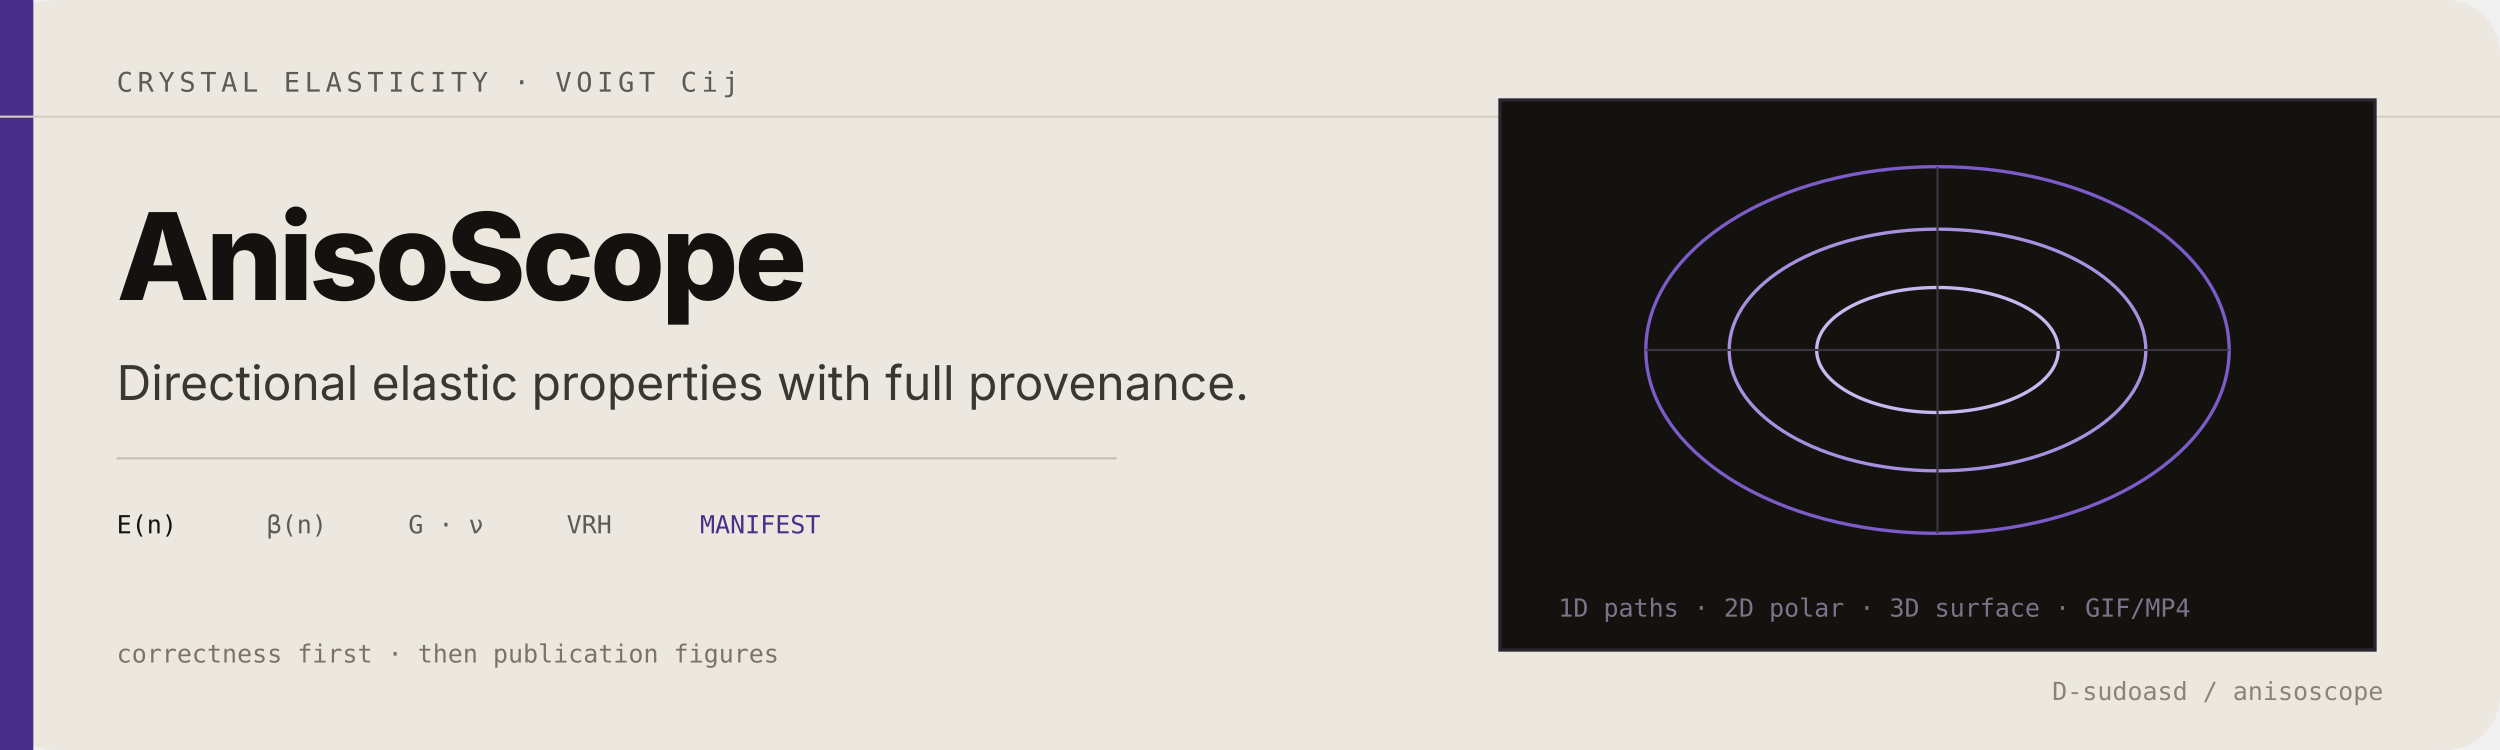
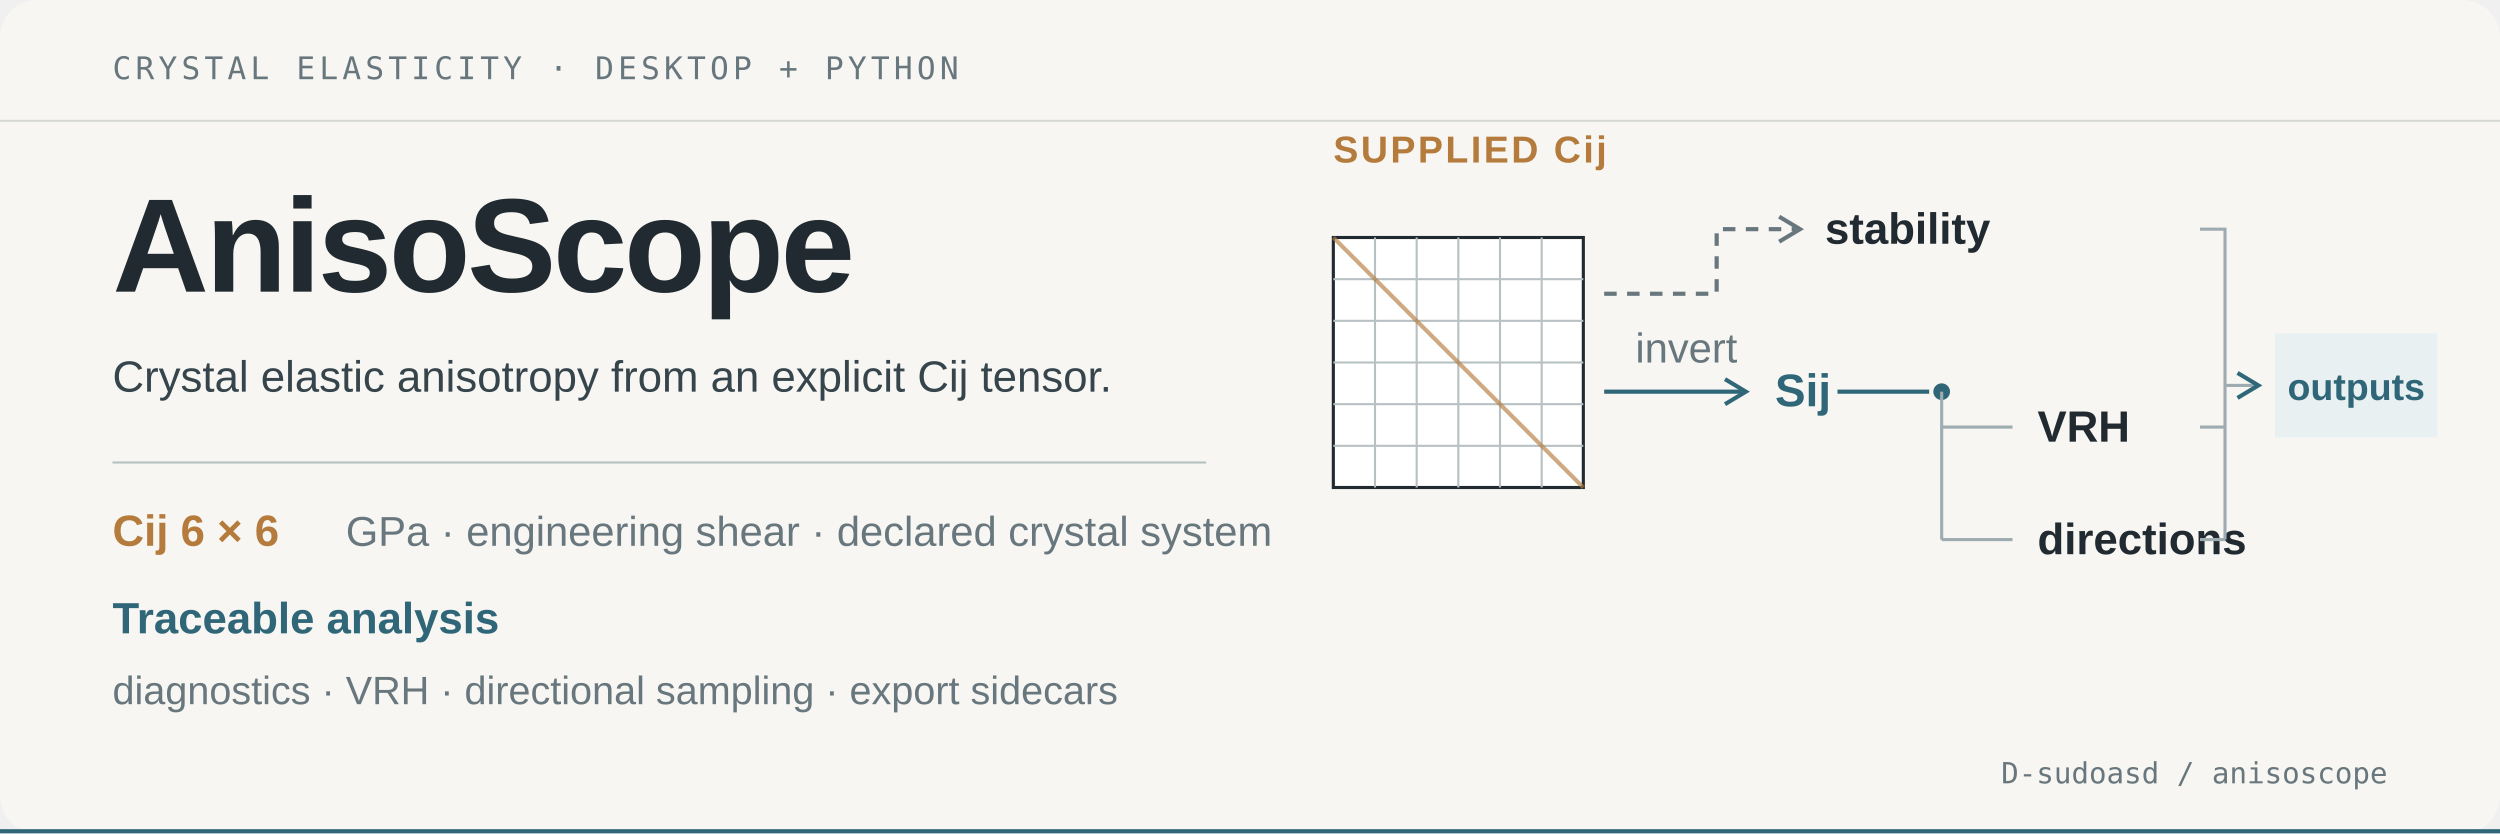
- <svg xmlns="http://www.w3.org/2000/svg" width="1200" height="360" viewBox="0 0 1200 360" role="img" aria-labelledby="title desc">
-   <rect width="1200" height="360" rx="26" fill="#ECE8E0" />
-   <rect x="0" y="0" width="16" height="360" fill="#4A2F8A" />
-   <path d="M0 56H1200" stroke="#D4CEC2" />
-   <g transform="translate(56 44)" font-family="-apple-system,BlinkMacSystemFont,'Segoe UI',sans-serif">
-     <text fill="#5E5A54" font-family="ui-monospace,SFMono-Regular,Menlo,monospace" font-size="13" letter-spacing="2.2">CRYSTAL ELASTICITY · VOIGT Cij</text>
-     <text y="100" fill="#14120F" font-size="58" font-weight="780" letter-spacing="-1.8">AnisoScope</text>
-     <text y="148" fill="#3A3630" font-size="23">Directional elastic properties with full provenance.</text>
-     <path d="M0 176H480" stroke="#C4BEB2" />
-     <g transform="translate(0 212)" font-family="ui-monospace,SFMono-Regular,Menlo,monospace" font-size="12">
-       <text fill="#14120F">E(n)</text>
-       <text x="72" fill="#5E5A54">β(n)</text>
-       <text x="140" fill="#5E5A54">G · ν</text>
-       <text x="216" fill="#5E5A54">VRH</text>
-       <text x="280" fill="#4A2F8A">MANIFEST</text>
+ <svg xmlns="http://www.w3.org/2000/svg" width="1200" height="400" viewBox="0 0 1200 400" role="img" aria-labelledby="title desc">
+   <rect width="1200" height="400" rx="18" fill="#F7F6F2" />
+   <path d="M0 58H1200" stroke="#D6D8D6" />
+   <path d="M0 399H1200" stroke="#2F6678" stroke-width="2" />
+   <g transform="translate(54 38)" font-family="-apple-system,BlinkMacSystemFont,'Segoe UI',Arial,sans-serif">
+     <text fill="#68777D" font-family="ui-monospace,SFMono-Regular,Menlo,monospace" font-size="15" letter-spacing="2">CRYSTAL ELASTICITY · DESKTOP + PYTHON</text>
+     <text y="102" fill="#202A30" font-size="64" font-weight="700" letter-spacing="-1.5">AnisoScope</text>
+     <text y="150" fill="#36454C" font-size="21">Crystal elastic anisotropy from an explicit Cij tensor.</text>
+     <path d="M0 184H525" stroke="#B7C0C3" />
+     <text y="224" fill="#B47B3C" font-size="21" font-weight="650">Cij 6 × 6</text>
+     <text x="112" y="224" fill="#68777D" font-size="20">GPa · engineering shear · declared crystal system</text>
+     <text y="266" fill="#2F6678" font-size="21" font-weight="650">Traceable analysis</text>
+     <text y="300" fill="#68777D" font-size="19">diagnostics · VRH · directional sampling · export sidecars</text>
+   </g>
+   <g transform="translate(640 78)" font-family="-apple-system,BlinkMacSystemFont,'Segoe UI',Arial,sans-serif">
+     <text x="0" y="0" fill="#B47B3C" font-size="18" font-weight="700" letter-spacing="1.2">SUPPLIED Cij</text>
+     <g transform="translate(0 36)">
+       <rect width="120" height="120" fill="#FFFFFF" stroke="#202A30" stroke-width="1.5" />
+       <g stroke="#B7C0C3">
+         <path d="M20 0V120M40 0V120M60 0V120M80 0V120M100 0V120" />
+         <path d="M0 20H120M0 40H120M0 60H120M0 80H120M0 100H120" />
+       </g>
+       <path d="M0 0L120 120" stroke="#B47B3C" stroke-width="2" opacity="0.65" />
    </g>
-     <text y="274" fill="#7A7468" font-family="ui-monospace,SFMono-Regular,Menlo,monospace" font-size="12">correctness first · then publication figures</text>
+     <path d="M130 63H184V32H222" fill="none" stroke="#68777D" stroke-width="2" stroke-dasharray="6 5" />
+     <path d="M214 26L224 32L214 38" fill="none" stroke="#68777D" stroke-width="2" />
+     <text x="236" y="39" fill="#202A30" font-size="21" font-weight="650">stability</text>
+     <path d="M130 110H196" stroke="#2F6678" stroke-width="2" />
+     <path d="M188 104L198 110L188 116" fill="none" stroke="#2F6678" stroke-width="2" />
+     <text x="145" y="96" fill="#68777D" font-size="20">invert</text>
+     <text x="212" y="117" fill="#2F6678" font-size="22" font-weight="700">Sij</text>
+     <path d="M242 110H286" stroke="#2F6678" stroke-width="2" />
+     <circle cx="292" cy="110" r="4" fill="#2F6678" />
+     <path d="M292 110V181M292 127H326M292 181H326" fill="none" stroke="#9EACB1" stroke-width="1.5" />
+     <text x="338" y="134" fill="#202A30" font-size="21" font-weight="650">VRH</text>
+     <text x="338" y="188" fill="#202A30" font-size="21" font-weight="650">directions</text>
+     <path d="M416 32H428V181M416 127H428M416 181H428M428 107H442" fill="none" stroke="#9EACB1" stroke-width="1.5" />
+     <path d="M434 101L444 107L434 113" fill="none" stroke="#2F6678" stroke-width="2" />
+     <rect x="452" y="82" width="78" height="50" fill="#E8F0F2" />
+     <text x="491" y="114" text-anchor="middle" fill="#2F6678" font-size="18" font-weight="700">outputs</text>
  </g>
-   <g transform="translate(720 48)" fill="none" stroke="#4A2F8A" stroke-width="1.6">
-     <rect width="420" height="264" fill="#14120F" stroke="#2A2630" />
-     <ellipse cx="210" cy="120" rx="140" ry="88" stroke="#7C5CC8" />
-     <ellipse cx="210" cy="120" rx="100" ry="58" stroke="#A890E0" />
-     <ellipse cx="210" cy="120" rx="58" ry="30" stroke="#C8B8F0" />
-     <path d="M70 120H350 M210 32V208" stroke="#3A3640" stroke-width="1" />
-     <text x="28" y="248" fill="#7A7488" stroke="none" font-family="ui-monospace,SFMono-Regular,Menlo,monospace" font-size="12">1D paths · 2D polar · 3D surface · GIF/MP4</text>
-   </g>
-   <text x="1144" y="336" text-anchor="end" fill="#8A8478" font-family="ui-monospace,SFMono-Regular,Menlo,monospace" font-size="12">D-sudoasd / anisoscope</text>
+   <text x="1146" y="376" text-anchor="end" fill="#68777D" font-family="ui-monospace,SFMono-Regular,Menlo,monospace" font-size="14">D-sudoasd / anisoscope</text>
</svg>
